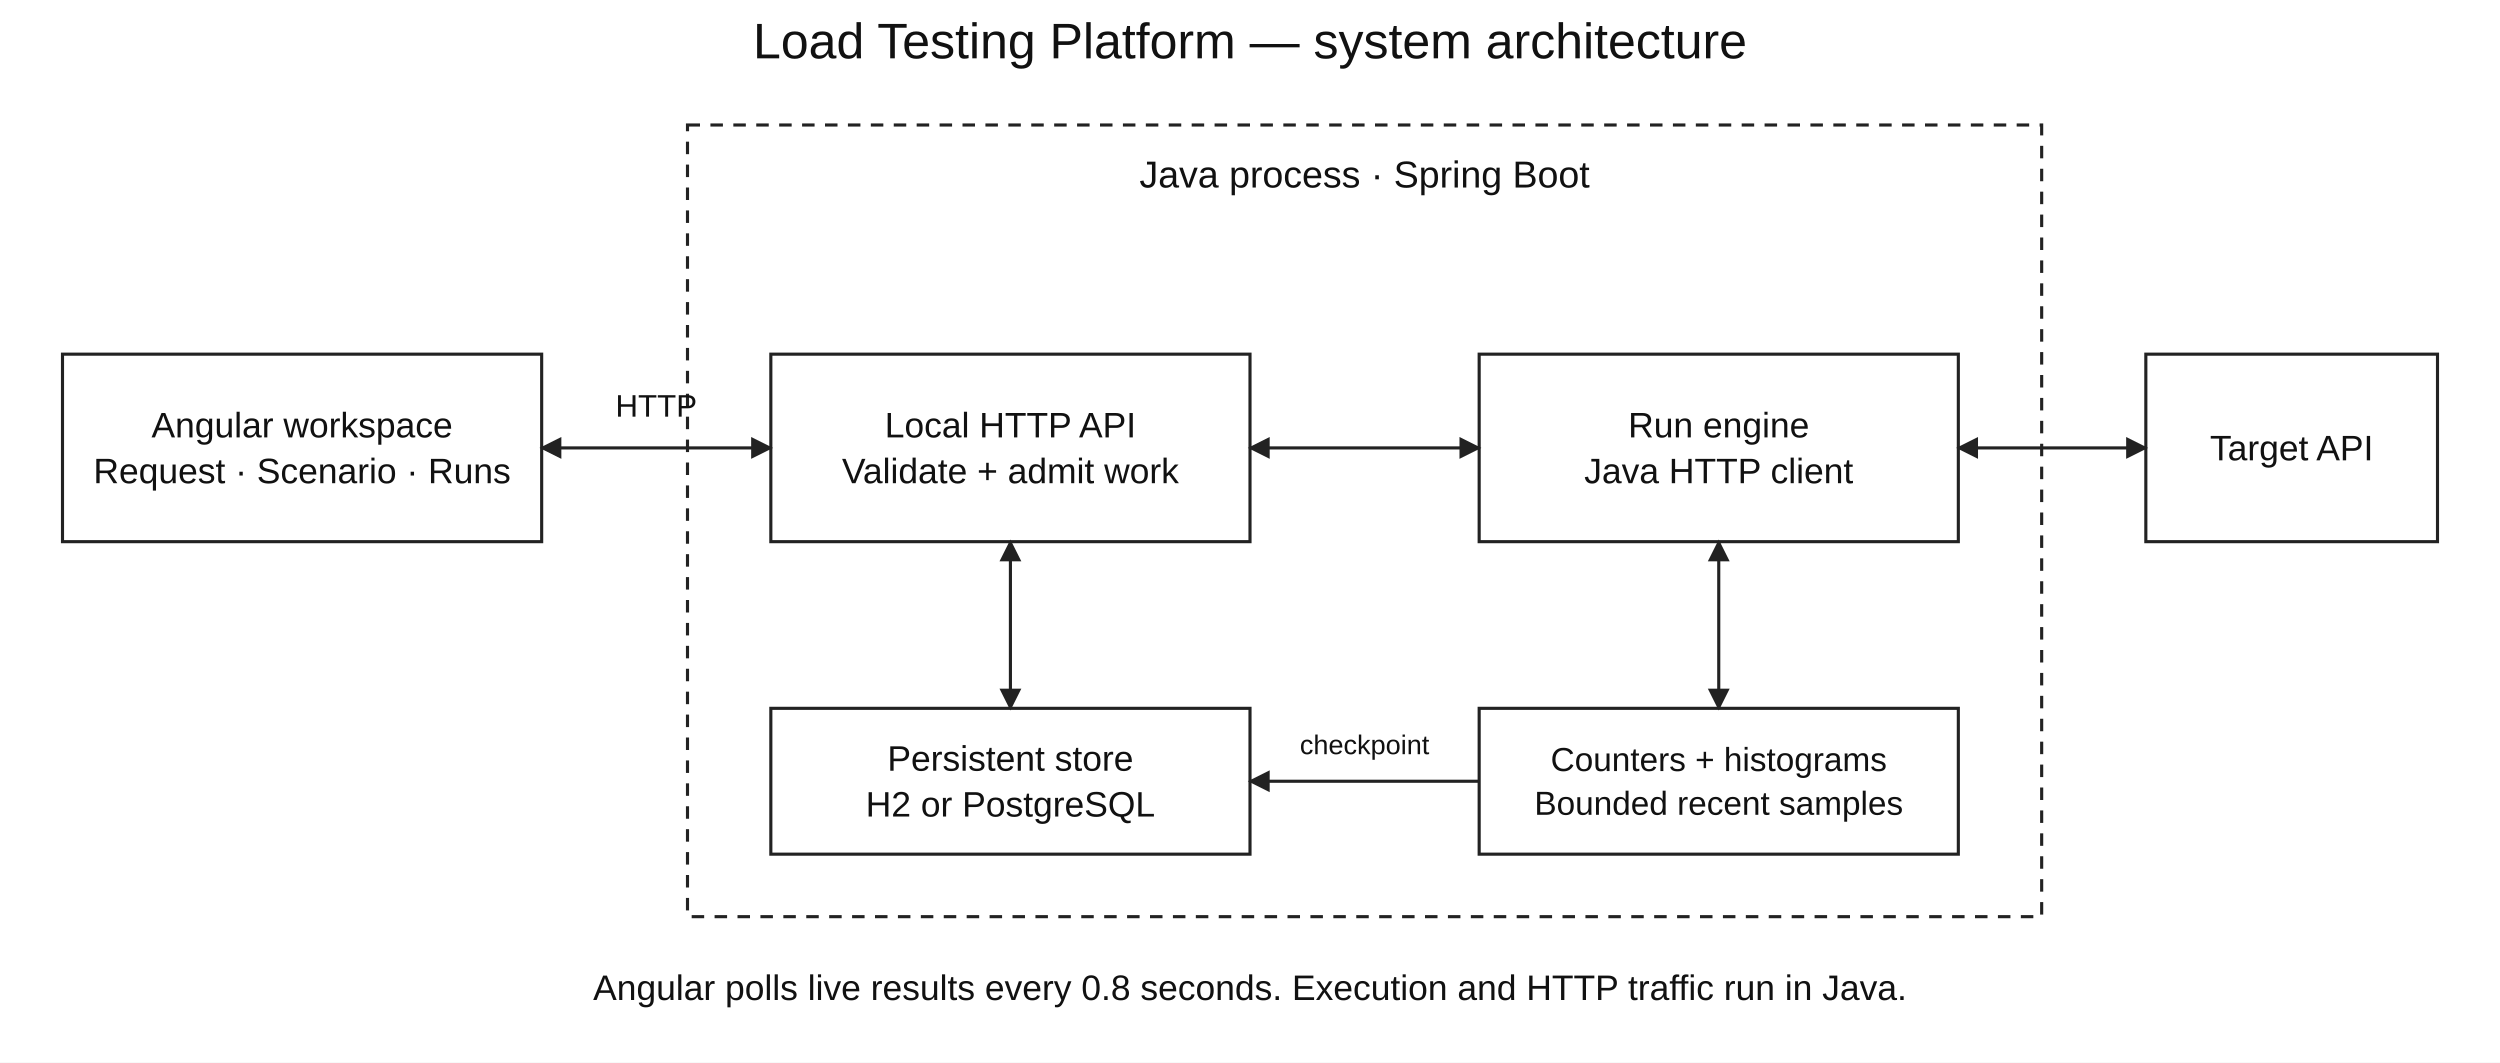
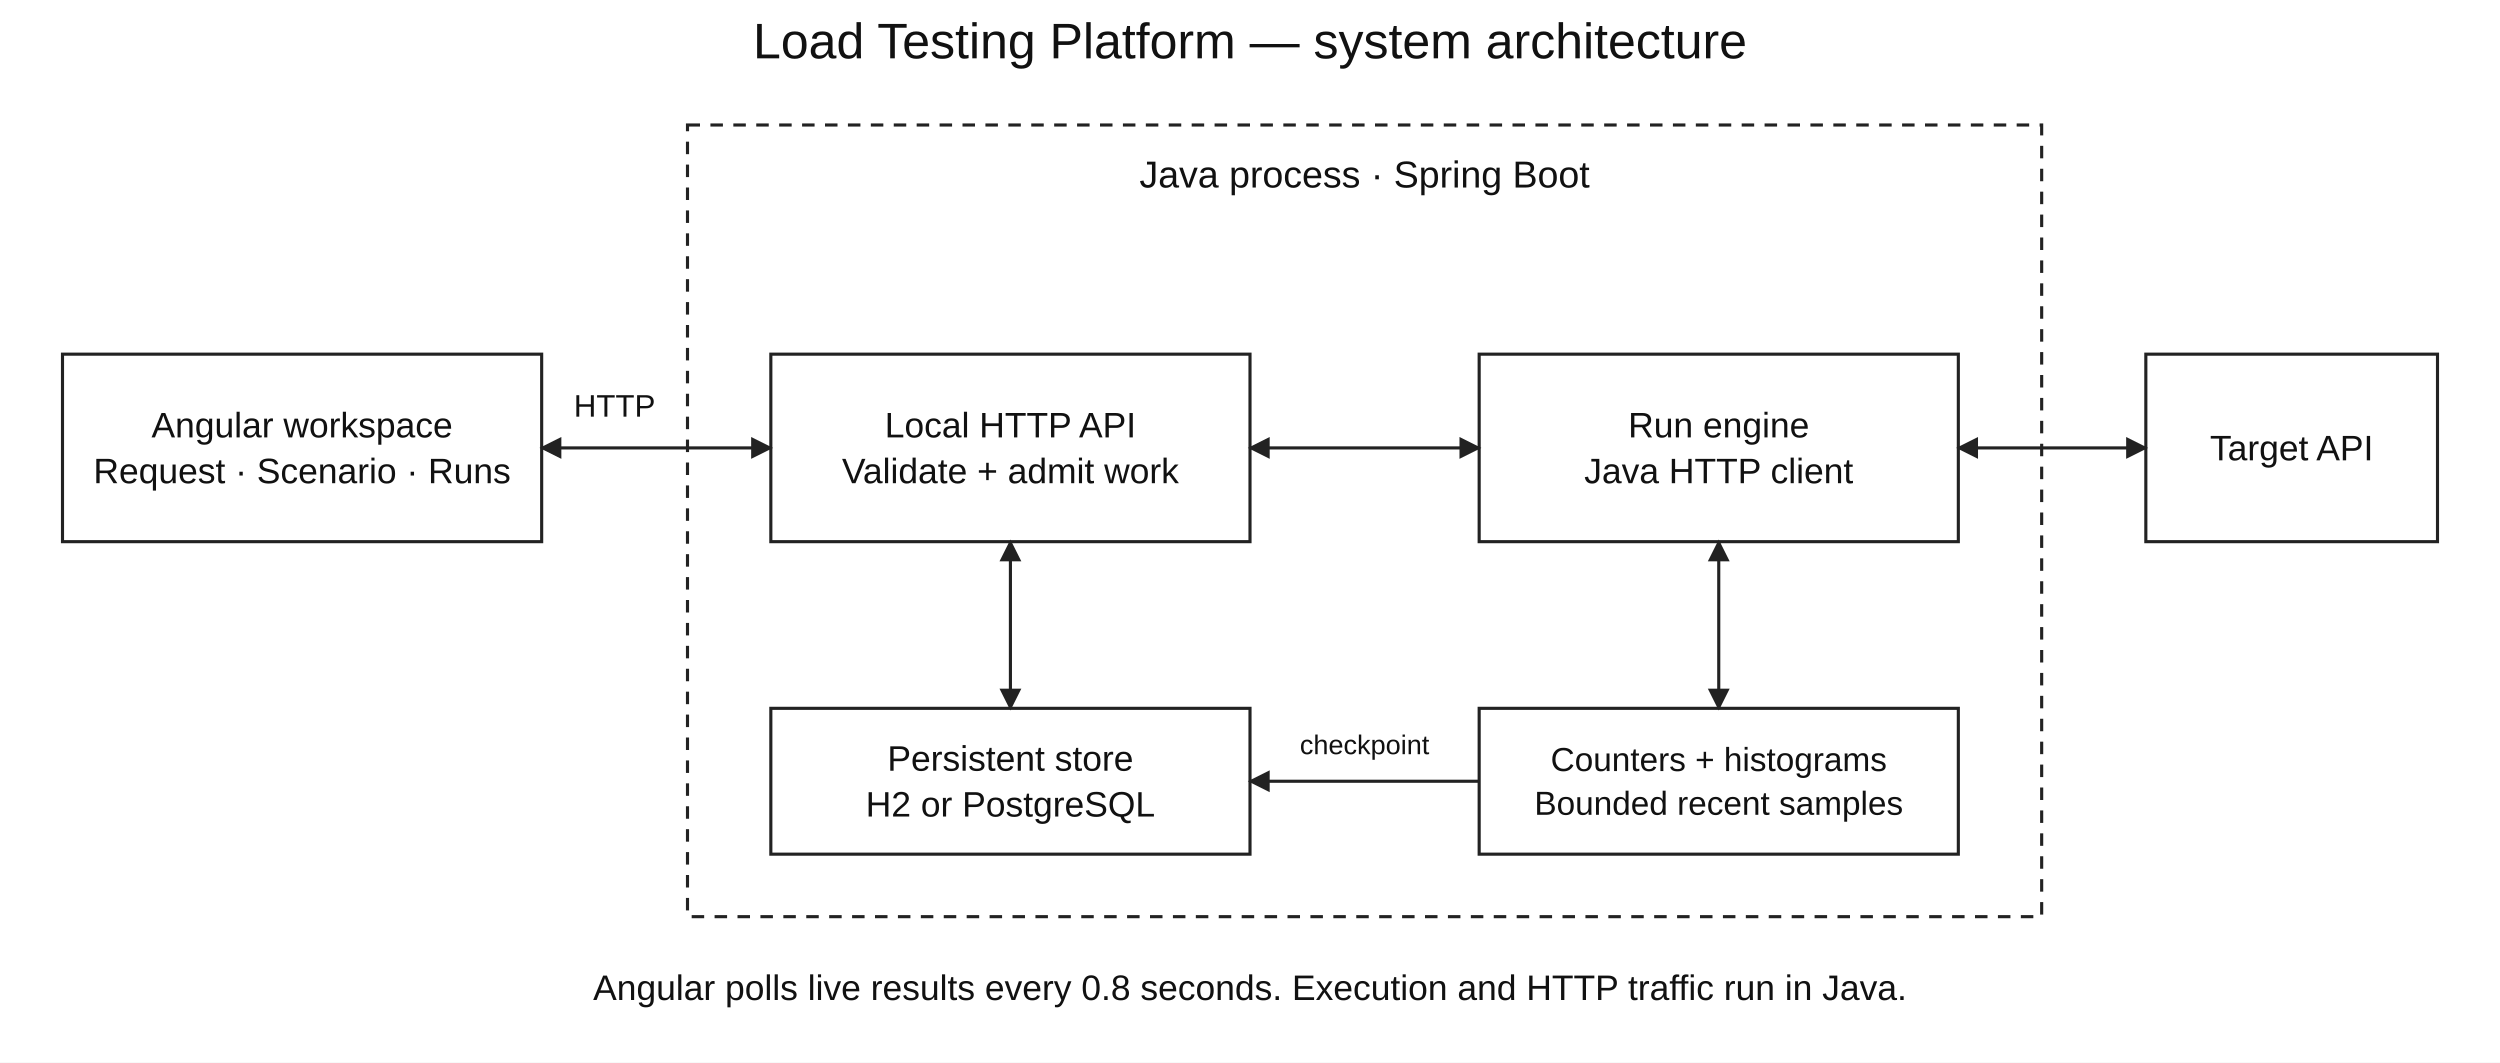
<svg xmlns="http://www.w3.org/2000/svg" width="1200" height="510" viewBox="0 0 1200 510">
  <rect width="100%" height="100%" fill="white" />
  <defs>
    <marker id="arrow" viewBox="0 0 10 10" refX="9" refY="5" markerWidth="7" markerHeight="7" orient="auto-start-reverse">
      <path d="M 0 0 L 10 5 L 0 10 z" fill="#222" />
    </marker>
  </defs>
  <g font-family="Arial, Helvetica, sans-serif" fill="#111" stroke-width="1.5">
    <text x="600.0" y="28" font-size="24" text-anchor="middle">Load Testing Platform — system architecture</text>
    <rect x="330" y="60" width="650" height="380" fill="white" stroke="#222" stroke-dasharray="6 5" />
    <text x="655.0" y="255.95" font-size="17" text-anchor="middle" />
    <text x="655" y="90" font-size="18" text-anchor="middle">Java process · Spring Boot</text>
    <rect x="30" y="170" width="230" height="90" fill="white" stroke="#222" />
    <text x="145.0" y="209.95" font-size="17" text-anchor="middle">Angular workspace</text>
    <text x="145.0" y="231.95" font-size="17" text-anchor="middle">Request · Scenario · Runs</text>
    <rect x="370" y="170" width="230" height="90" fill="white" stroke="#222" />
    <text x="485.0" y="209.95" font-size="17" text-anchor="middle">Local HTTP API</text>
    <text x="485.0" y="231.95" font-size="17" text-anchor="middle">Validate + admit work</text>
    <rect x="710" y="170" width="230" height="90" fill="white" stroke="#222" />
    <text x="825.0" y="209.95" font-size="17" text-anchor="middle">Run engine</text>
    <text x="825.0" y="231.95" font-size="17" text-anchor="middle">Java HTTP client</text>
    <rect x="1030" y="170" width="140" height="90" fill="white" stroke="#222" />
    <text x="1100.0" y="220.95" font-size="17" text-anchor="middle">Target API</text>
    <polyline points="260,215 370,215" fill="none" stroke="#222" marker-end="url(#arrow)" marker-start="url(#arrow)" />
-     <text x="315" y="200" font-size="15" text-anchor="middle">HTTP</text>
+     <text x="295" y="200" font-size="15" text-anchor="middle">HTTP</text>
    <polyline points="600,215 710,215" fill="none" stroke="#222" marker-end="url(#arrow)" marker-start="url(#arrow)" />
    <polyline points="940,215 1030,215" fill="none" stroke="#222" marker-end="url(#arrow)" marker-start="url(#arrow)" />
    <rect x="370" y="340" width="230" height="70" fill="white" stroke="#222" />
    <text x="485.0" y="369.95" font-size="17" text-anchor="middle">Persistent store</text>
    <text x="485.0" y="391.95" font-size="17" text-anchor="middle">H2 or PostgreSQL</text>
    <rect x="710" y="340" width="230" height="70" fill="white" stroke="#222" />
    <text x="825.0" y="370.1" font-size="16" text-anchor="middle">Counters + histograms</text>
    <text x="825.0" y="391.1" font-size="16" text-anchor="middle">Bounded recent samples</text>
    <polyline points="485,260 485,340" fill="none" stroke="#222" marker-end="url(#arrow)" marker-start="url(#arrow)" />
    <polyline points="825,260 825,340" fill="none" stroke="#222" marker-end="url(#arrow)" marker-start="url(#arrow)" />
    <polyline points="710,375 600,375" fill="none" stroke="#222" marker-end="url(#arrow)" />
    <text x="655" y="362" font-size="13" text-anchor="middle">checkpoint</text>
    <text x="600" y="480" font-size="17" text-anchor="middle">Angular polls live results every 0.8 seconds. Execution and HTTP traffic run in Java.</text>
  </g>
</svg>
